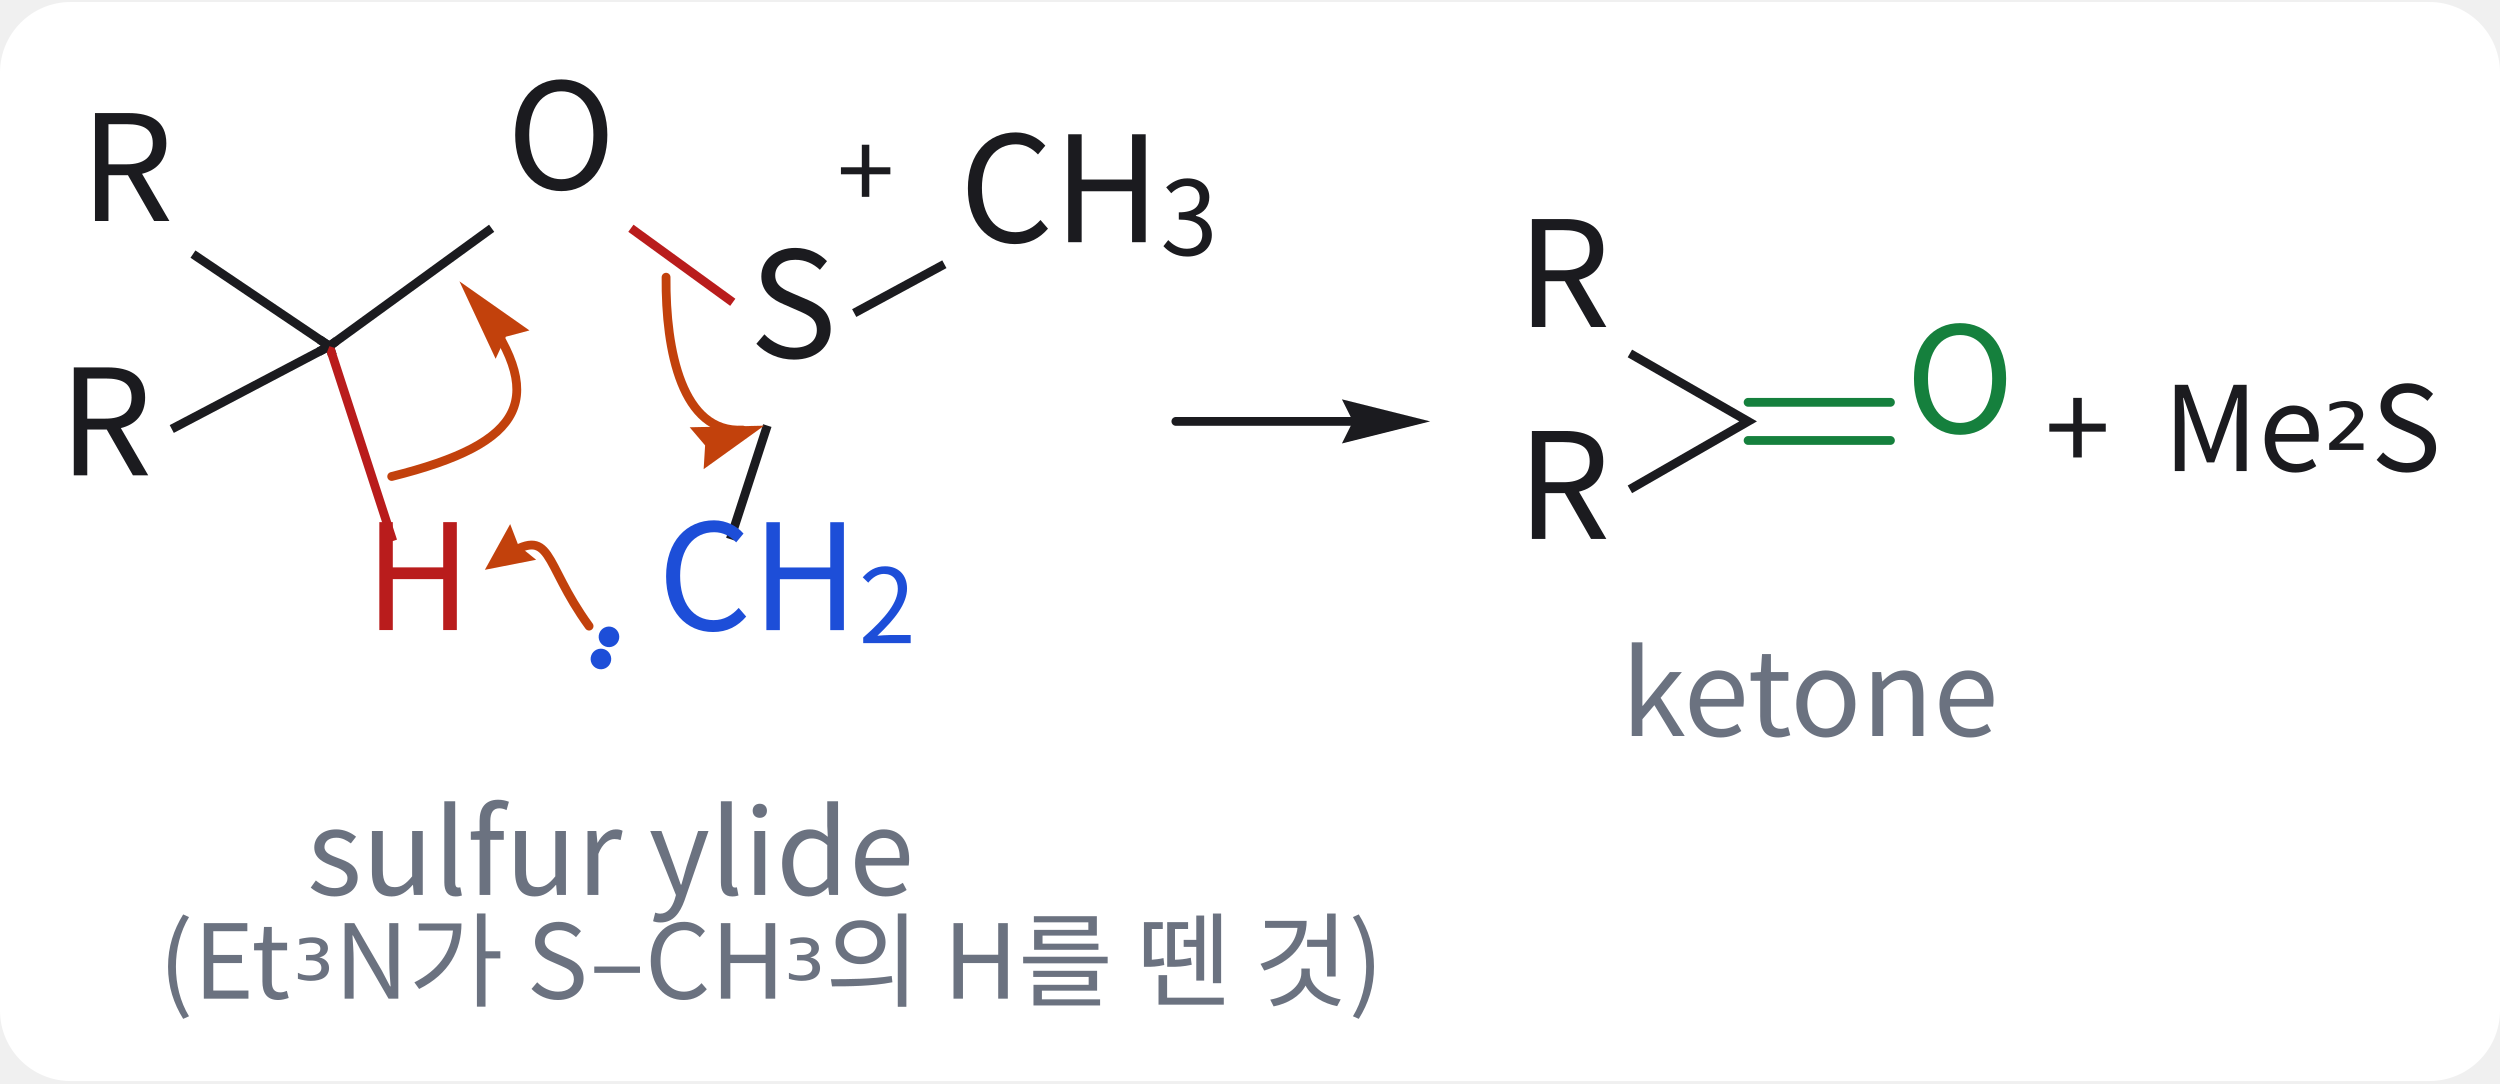
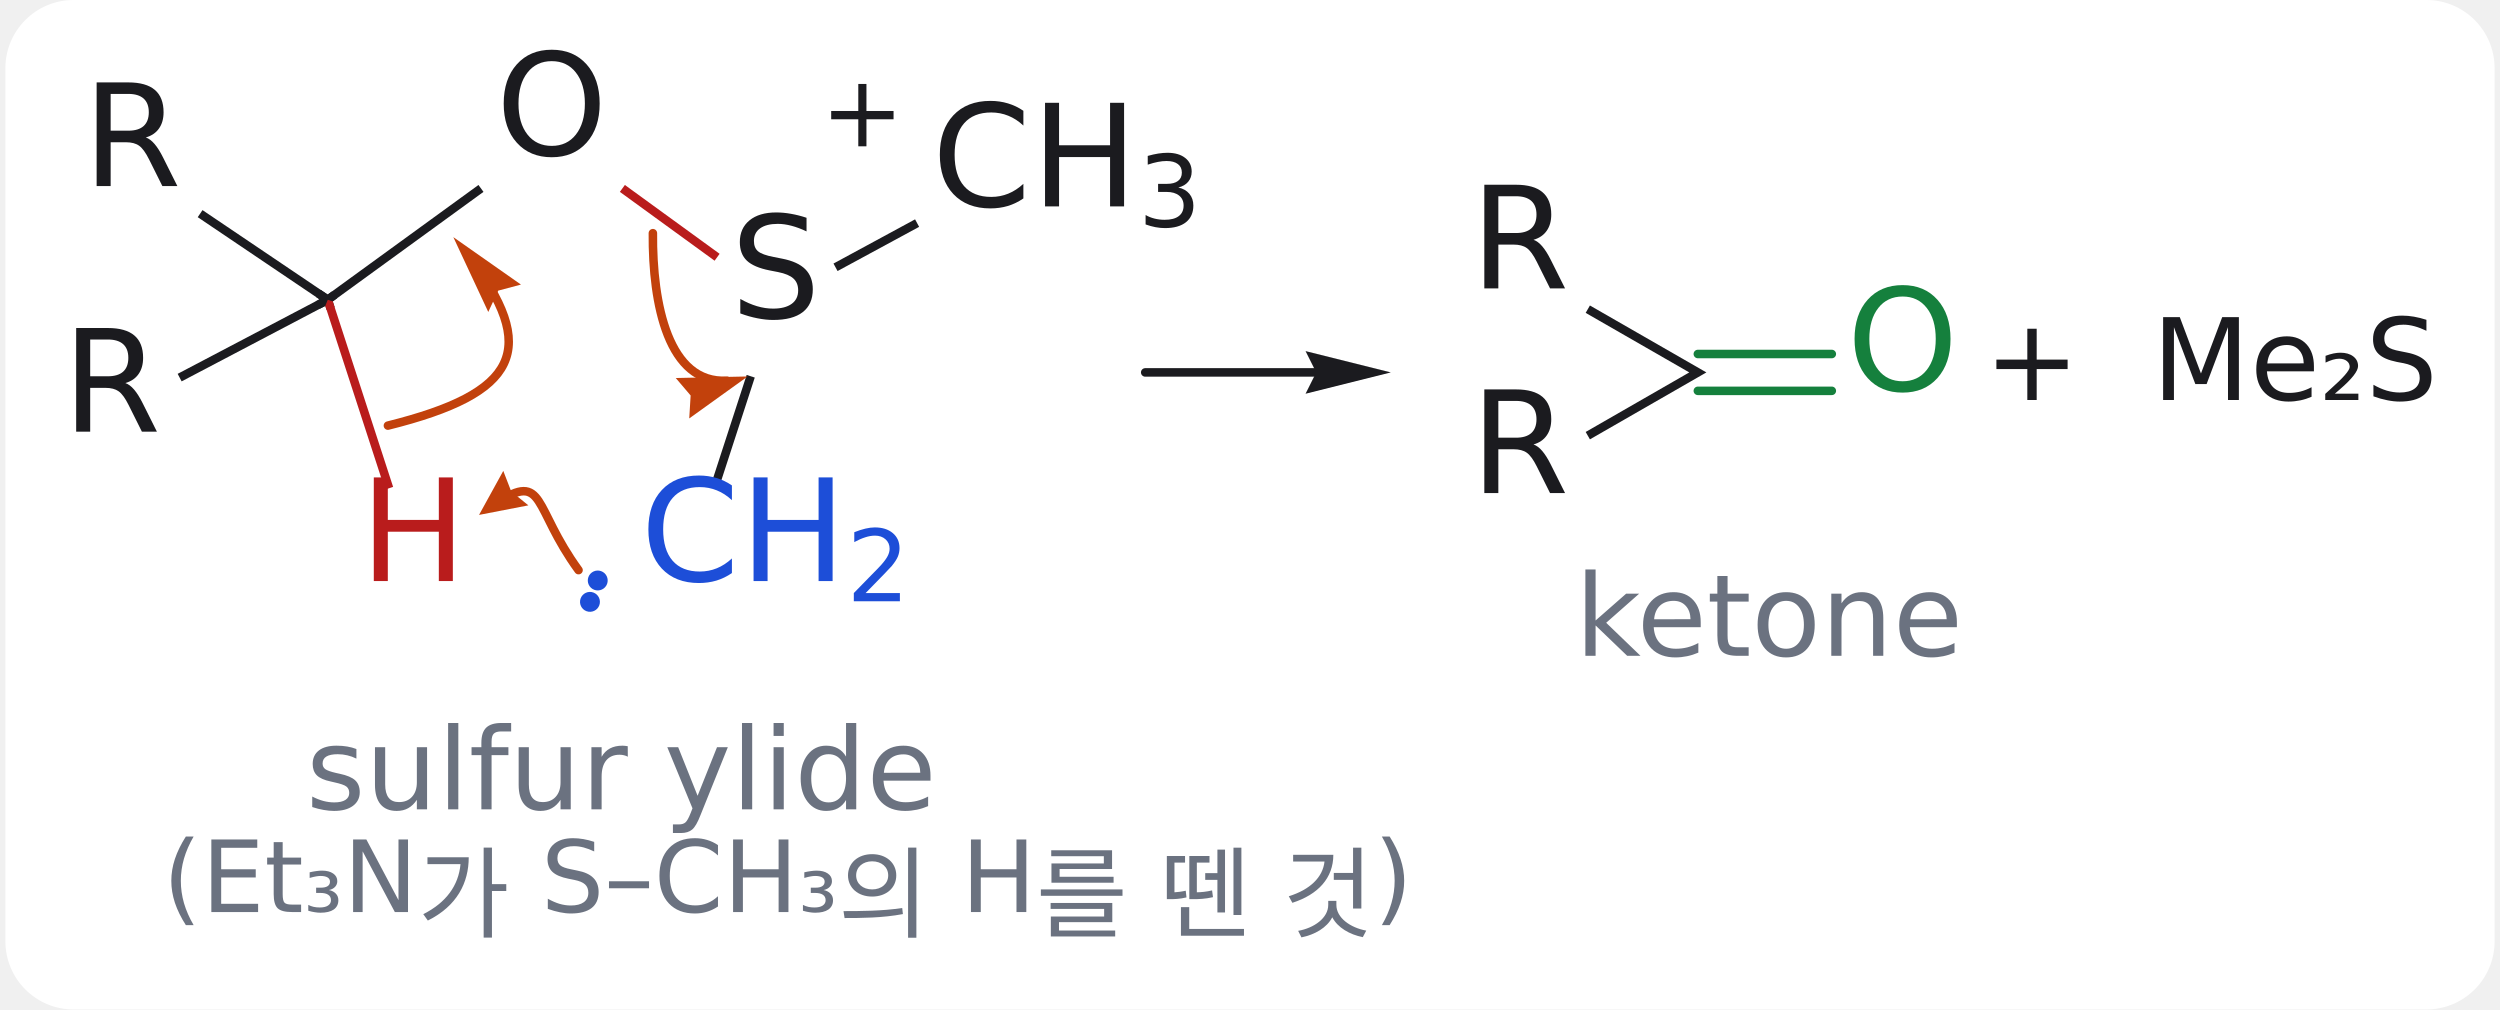
- <svg xmlns="http://www.w3.org/2000/svg" viewBox="-111.227 -83.11 495.431 213.835" width="307" height="133">
+ <svg xmlns="http://www.w3.org/2000/svg" viewBox="-112.1 -76.423 510.803 207.148" width="317" height="128">
  <style>.c-ink.fill{fill:#1b1b1f}.c-ink.stroke{stroke:#1b1b1f}.c-arrow.fill{fill:#c2410c}.c-arrow.stroke{stroke:#c2410c}.c-nu.fill{fill:#1d4ed8}.c-nu.stroke{stroke:#1d4ed8}.c-el.fill{fill:#b91c1c}.c-el.stroke{stroke:#b91c1c}.c-good.fill{fill:#15803d}.c-good.stroke{stroke:#15803d}.c-muted.fill{fill:#6b7280}.c-muted.stroke{stroke:#6b7280}.card{fill:#ffffff}@media (prefers-color-scheme: dark){.c-ink.fill{fill:#e6e6ea}.c-ink.stroke{stroke:#e6e6ea}.c-arrow.fill{fill:#ff9f5a}.c-arrow.stroke{stroke:#ff9f5a}.c-nu.fill{fill:#8ab4ff}.c-nu.stroke{stroke:#8ab4ff}.c-el.fill{fill:#ff8a8a}.c-el.stroke{stroke:#ff8a8a}.c-good.fill{fill:#6ee7a0}.c-good.stroke{stroke:#6ee7a0}.c-muted.fill{fill:#9ca3af}.c-muted.stroke{stroke:#9ca3af}.card{fill:#1e1e1e}}</style>
-   <rect class="card" x="-111.227" y="-83.110" width="495.431" height="213.835" rx="14" />
-   <path class="c-good stroke" d="M235.2 -3.78 L263.404 -3.78 " fill="none" stroke-width="1.75" stroke-linecap="round" stroke-linejoin="round" />
-   <path class="c-good stroke" d="M235.2 3.78 L263.404 3.78 " fill="none" stroke-width="1.75" stroke-linecap="round" stroke-linejoin="round" />
+   <rect class="card" x="-112.100" y="-76.423" width="510.803" height="207.148" rx="14" />
+   <path class="c-good stroke" d="M235.2 -3.78 L262.692 -3.78 " fill="none" stroke-width="1.75" stroke-linecap="round" stroke-linejoin="round" />
+   <path class="c-good stroke" d="M235.2 3.78 L262.692 3.78 " fill="none" stroke-width="1.75" stroke-linecap="round" stroke-linejoin="round" />
  <path class="c-ink fill stroke" d="M-44.919 -14.576 L-44.018 -15.231 L-45.047 -16.647 L-45.967 -15.978 L-45.948 -14.91 Z M-46.459 -13.653 L-46.189 -12.821 L-44.524 -13.362 L-44.919 -14.576 L-45.948 -14.91 Z M-45.967 -15.978 L-47.398 -16.944 L-48.376 -15.493 L-47.651 -15.003 L-45.948 -14.91 Z M-47.651 -15.003 L-48.426 -14.596 L-47.611 -13.047 L-46.459 -13.653 L-45.948 -14.91 Z " stroke-width="0" stroke-linecap="round" stroke-linejoin="round" />
-   <path class="c-ink fill stroke" d="M-44.919 -14.576 L-13.281 -37.567 L-14.31 -38.983 L-45.967 -15.978 L-45.948 -14.91 Z M39.998 0.555 L32.676 23.069 L34.34 23.611 L41.662 1.096 Z M-45.967 -15.978 L-72.5 -33.88 L-73.479 -32.429 L-47.651 -15.003 L-45.948 -14.91 Z M-47.651 -15.003 L-77.597 0.735 L-76.783 2.284 L-46.459 -13.653 L-45.948 -14.91 Z M58.469 -20.698 L76.338 -30.378 L75.504 -31.917 L57.635 -22.237 Z M236.956 0 L212.206 -14.224 L211.334 -12.707 L233.444 0 Z M233.444 0 L211.334 12.707 L212.206 14.224 L236.956 0 Z " stroke-width="0" stroke-linecap="round" stroke-linejoin="round" />
-   <path class="c-el fill stroke" d="M13.281 -37.567 L33.475 -22.892 L34.504 -24.308 L14.31 -38.983 Z M-46.459 -13.653 L-34.219 23.974 L-32.555 23.433 L-44.919 -14.576 L-45.948 -14.91 Z " stroke-width="0" stroke-linecap="round" stroke-linejoin="round" />
-   <text class="c-ink fill" xml:space="preserve" x="-10.821" y="-71.444" font-family="Noto Sans CJK JP" font-size="29.167" font-weight="normal" font-style="normal" text-decoration="none" dominant-baseline="text-before-edge">O</text>
-   <text class="c-ink fill" xml:space="preserve" x="37.256" y="-38.054" font-family="Noto Sans CJK JP" font-size="29.167" font-weight="normal" font-style="normal" text-decoration="none" dominant-baseline="text-before-edge">S</text>
-   <text class="c-ink fill" xml:space="preserve" x="54.64" y="-59.929" font-family="Noto Sans CJK JP" font-size="20.417" font-weight="normal" font-style="normal" text-decoration="none" dominant-baseline="text-before-edge">+</text>
-   <text class="c-nu fill" xml:space="preserve" x="19.086" y="15.932" font-family="Noto Sans CJK JP" font-size="29.167" font-weight="normal" font-style="normal" text-decoration="none" dominant-baseline="text-before-edge">CH</text>
-   <text class="c-nu fill" xml:space="preserve" x="58.928" y="26.14" font-family="Noto Sans CJK JP" font-size="20.417" font-weight="normal" font-style="normal" text-decoration="none" dominant-baseline="text-before-edge">2</text>
+   <path class="c-ink fill stroke" d="M-44.919 -14.576 L-13.993 -37.05 L-15.022 -38.465 L-45.967 -15.978 L-45.948 -14.91 Z M40.011 0.516 L32.663 23.108 L34.327 23.649 L41.675 1.057 Z M-45.967 -15.978 L-71.651 -33.307 L-72.63 -31.857 L-47.651 -15.003 L-45.948 -14.91 Z M-47.651 -15.003 L-76.748 0.289 L-75.934 1.838 L-46.459 -13.653 L-45.948 -14.91 Z M58.665 -20.804 L75.405 -29.873 L74.572 -31.412 L57.831 -22.343 Z M236.956 -0 L213.055 -13.736 L212.183 -12.219 L233.444 0 Z M233.444 -0 L212.183 12.219 L213.055 13.736 L236.956 0 Z " stroke-width="0" stroke-linecap="round" stroke-linejoin="round" />
+   <path class="c-el fill stroke" d="M13.993 -37.05 L33.433 -22.923 L34.461 -24.339 L15.022 -38.465 Z M-46.459 -13.653 L-34.2 24.033 L-32.536 23.491 L-44.919 -14.576 L-45.948 -14.91 Z " stroke-width="0" stroke-linecap="round" stroke-linejoin="round" />
+   <text class="c-ink fill" xml:space="preserve" x="-11.479" y="-64.756" font-family="DejaVu Sans, Noto Sans CJK KR, Noto Sans CJK JP, sans-serif" font-size="29.167" font-weight="normal" font-style="normal" text-decoration="none" dominant-baseline="text-before-edge">O</text>
+   <text class="c-ink fill" xml:space="preserve" x="36.691" y="-31.366" font-family="DejaVu Sans, Noto Sans CJK KR, Noto Sans CJK JP, sans-serif" font-size="29.167" font-weight="normal" font-style="normal" text-decoration="none" dominant-baseline="text-before-edge">S</text>
+   <text class="c-ink fill" xml:space="preserve" x="55.205" y="-60.533" font-family="DejaVu Sans, Noto Sans CJK KR, Noto Sans CJK JP, sans-serif" font-size="20.417" font-weight="normal" font-style="normal" text-decoration="none" dominant-baseline="text-before-edge">+</text>
+   <text class="c-nu fill" xml:space="preserve" x="18.207" y="22.619" font-family="DejaVu Sans, Noto Sans CJK KR, Noto Sans CJK JP, sans-serif" font-size="29.167" font-weight="normal" font-style="normal" text-decoration="none" dominant-baseline="text-before-edge">CH</text>
+   <text class="c-nu fill" xml:space="preserve" x="60.505" y="32.828" font-family="DejaVu Sans, Noto Sans CJK KR, Noto Sans CJK JP, sans-serif" font-size="20.417" font-weight="normal" font-style="normal" text-decoration="none" dominant-baseline="text-before-edge">2</text>
  <path class="c-nu fill stroke" d="M9.056 43.794 C8.45 43.573 8.138 42.904 8.358 42.298 C8.579 41.693 9.248 41.381 9.854 41.601 C10.459 41.821 10.771 42.491 10.551 43.096 C10.33 43.702 9.661 44.014 9.056 43.794 Z " stroke-width="1.75" stroke-linecap="round" stroke-linejoin="round" />
  <path class="c-nu fill stroke" d="M7.459 48.179 C6.854 47.958 6.542 47.289 6.762 46.683 C6.983 46.078 7.652 45.766 8.257 45.986 C8.863 46.207 9.175 46.876 8.955 47.482 C8.734 48.087 8.065 48.399 7.459 48.179 Z " stroke-width="1.75" stroke-linecap="round" stroke-linejoin="round" />
-   <text class="c-el fill" xml:space="preserve" x="-39.009" y="15.916" font-family="Noto Sans CJK JP" font-size="29.167" font-weight="normal" font-style="normal" text-decoration="none" dominant-baseline="text-before-edge">H</text>
-   <text class="c-ink fill" xml:space="preserve" x="-95.36" y="-65.144" font-family="Noto Sans CJK JP" font-size="29.167" font-weight="normal" font-style="normal" text-decoration="none" dominant-baseline="text-before-edge">R</text>
-   <text class="c-ink fill" xml:space="preserve" x="-99.56" y="-14.744" font-family="Noto Sans CJK JP" font-size="29.167" font-weight="normal" font-style="normal" text-decoration="none" dominant-baseline="text-before-edge">R</text>
-   <text class="c-ink fill" xml:space="preserve" x="78.896" y="-60.944" font-family="Noto Sans CJK JP" font-size="29.167" font-weight="normal" font-style="normal" text-decoration="none" dominant-baseline="text-before-edge">CH</text>
-   <text class="c-ink fill" xml:space="preserve" x="118.737" y="-50.735" font-family="Noto Sans CJK JP" font-size="20.417" font-weight="normal" font-style="normal" text-decoration="none" dominant-baseline="text-before-edge">3</text>
-   <text class="c-good fill" xml:space="preserve" x="266.379" y="-23.144" font-family="Noto Sans CJK JP" font-size="29.167" font-weight="normal" font-style="normal" text-decoration="none" dominant-baseline="text-before-edge">O</text>
-   <text class="c-ink fill" xml:space="preserve" x="189.4" y="-44.144" font-family="Noto Sans CJK JP" font-size="29.167" font-weight="normal" font-style="normal" text-decoration="none" dominant-baseline="text-before-edge">R</text>
-   <text class="c-ink fill" xml:space="preserve" x="189.4" y="-2.144" font-family="Noto Sans CJK JP" font-size="29.167" font-weight="normal" font-style="normal" text-decoration="none" dominant-baseline="text-before-edge">R</text>
+   <text class="c-el fill" xml:space="preserve" x="-39.358" y="22.618" font-family="DejaVu Sans, Noto Sans CJK KR, Noto Sans CJK JP, sans-serif" font-size="29.167" font-weight="normal" font-style="normal" text-decoration="none" dominant-baseline="text-before-edge">H</text>
+   <text class="c-ink fill" xml:space="preserve" x="-96.233" y="-58.442" font-family="DejaVu Sans, Noto Sans CJK KR, Noto Sans CJK JP, sans-serif" font-size="29.167" font-weight="normal" font-style="normal" text-decoration="none" dominant-baseline="text-before-edge">R</text>
+   <text class="c-ink fill" xml:space="preserve" x="-100.433" y="-8.042" font-family="DejaVu Sans, Noto Sans CJK KR, Noto Sans CJK JP, sans-serif" font-size="29.167" font-weight="normal" font-style="normal" text-decoration="none" dominant-baseline="text-before-edge">R</text>
+   <text class="c-ink fill" xml:space="preserve" x="78.017" y="-54.256" font-family="DejaVu Sans, Noto Sans CJK KR, Noto Sans CJK JP, sans-serif" font-size="29.167" font-weight="normal" font-style="normal" text-decoration="none" dominant-baseline="text-before-edge">CH</text>
+   <text class="c-ink fill" xml:space="preserve" x="120.315" y="-44.048" font-family="DejaVu Sans, Noto Sans CJK KR, Noto Sans CJK JP, sans-serif" font-size="20.417" font-weight="normal" font-style="normal" text-decoration="none" dominant-baseline="text-before-edge">3</text>
+   <text class="c-good fill" xml:space="preserve" x="265.721" y="-16.456" font-family="DejaVu Sans, Noto Sans CJK KR, Noto Sans CJK JP, sans-serif" font-size="29.167" font-weight="normal" font-style="normal" text-decoration="none" dominant-baseline="text-before-edge">O</text>
+   <text class="c-ink fill" xml:space="preserve" x="188.527" y="-37.442" font-family="DejaVu Sans, Noto Sans CJK KR, Noto Sans CJK JP, sans-serif" font-size="29.167" font-weight="normal" font-style="normal" text-decoration="none" dominant-baseline="text-before-edge">R</text>
+   <text class="c-ink fill" xml:space="preserve" x="188.527" y="4.558" font-family="DejaVu Sans, Noto Sans CJK KR, Noto Sans CJK JP, sans-serif" font-size="29.167" font-weight="normal" font-style="normal" text-decoration="none" dominant-baseline="text-before-edge">R</text>
  <path class="c-ink stroke" d="M121.8 0 L167.825 0 " fill="none" stroke-width="1.75" stroke-linecap="round" stroke-linejoin="round" />
  <path class="c-ink fill stroke" d="M172.2 0 L154.7 -4.375 L156.887 0 L154.7 4.375 Z " stroke-width="0" stroke-linecap="round" stroke-linejoin="round" />
-   <path class="c-arrow stroke" d="M5.511 40.569 C-3.909 27.631 -1.485 20.447 -11.543 26.92 " fill="none" stroke-width="1.75" stroke-linecap="round" stroke-linejoin="round" />
-   <path class="c-arrow fill stroke" d="M-15.14 29.412 L-4.975 27.422 L-8.499 24.576 L-10.125 20.349 Z " stroke-width="0" stroke-linecap="round" stroke-linejoin="round" />
+   <path class="c-arrow stroke" d="M5.511 40.569 C-3.907 27.634 -1.293 20.309 -11.307 26.749 " fill="none" stroke-width="1.75" stroke-linecap="round" stroke-linejoin="round" />
+   <path class="c-arrow fill stroke" d="M-14.904 29.24 L-4.779 27.28 L-8.298 24.43 L-9.93 20.206 Z " stroke-width="0" stroke-linecap="round" stroke-linejoin="round" />
  <path class="c-arrow stroke" d="M-33.604 10.915 C-7.056 4.295 -2.103 -4.629 -17.429 -24.36 " fill="none" stroke-width="1.75" stroke-linecap="round" stroke-linejoin="round" />
  <path class="c-arrow fill stroke" d="M-20.182 -27.762 L-13.009 -12.404 L-10.973 -16.784 L-6.305 -18.027 Z " stroke-width="0" stroke-linecap="round" stroke-linejoin="round" />
-   <path class="c-arrow stroke" d="M20.769 -28.571 C20.65 -13.903 23.985 2.391 35.937 1.716 " fill="none" stroke-width="1.75" stroke-linecap="round" stroke-linejoin="round" />
-   <path class="c-arrow fill stroke" d="M40.212 0.849 L25.447 1.165 L28.505 4.756 L28.217 9.465 Z " stroke-width="0" stroke-linecap="round" stroke-linejoin="round" />
-   <text class="c-ink fill" xml:space="preserve" x="294" y="-10.5" font-family="Noto Sans CJK JP" font-size="23.333" font-weight="normal" font-style="normal" text-decoration="none" dominant-baseline="text-before-edge">+  Me</text>
-   <text class="c-ink fill" xml:space="preserve" x="349.277" y="-10.5" font-family="DejaVu Sans" font-size="23.333" font-weight="normal" font-style="normal" text-decoration="none" dominant-baseline="text-before-edge">₂</text>
-   <text class="c-ink fill" xml:space="preserve" x="358.63" y="-10.5" font-family="Noto Sans CJK JP" font-size="23.333" font-weight="normal" font-style="normal" text-decoration="none" dominant-baseline="text-before-edge">S</text>
-   <text class="c-muted fill" xml:space="preserve" x="-50.4" y="73.5" font-family="Noto Sans CJK JP" font-size="23.333" font-weight="normal" font-style="normal" text-decoration="none" dominant-baseline="text-before-edge">sulfur ylide</text>
-   <text class="c-muted fill" xml:space="preserve" x="-79.8" y="96.6" font-family="Noto Sans CJK JP" font-size="20.417" font-weight="normal" font-style="normal" text-decoration="none" dominant-baseline="text-before-edge">(Et</text>
-   <text class="c-muted fill" xml:space="preserve" x="-53.177" y="96.6" font-family="DejaVu Sans" font-size="20.417" font-weight="normal" font-style="normal" text-decoration="none" dominant-baseline="text-before-edge">₃</text>
-   <text class="c-muted fill" xml:space="preserve" x="-44.992" y="96.6" font-family="Noto Sans CJK JP" font-size="20.417" font-weight="normal" font-style="normal" text-decoration="none" dominant-baseline="text-before-edge">N가 S–CH</text>
-   <text class="c-muted fill" xml:space="preserve" x="44.127" y="96.6" font-family="DejaVu Sans" font-size="20.417" font-weight="normal" font-style="normal" text-decoration="none" dominant-baseline="text-before-edge">₃</text>
-   <text class="c-muted fill" xml:space="preserve" x="52.311" y="96.6" font-family="Noto Sans CJK JP" font-size="20.417" font-weight="normal" font-style="normal" text-decoration="none" dominant-baseline="text-before-edge">의 H를 뗀 것)</text>
-   <text class="c-muted fill" xml:space="preserve" x="210" y="42" font-family="Noto Sans CJK JP" font-size="23.333" font-weight="normal" font-style="normal" text-decoration="none" dominant-baseline="text-before-edge">ketone</text>
+   <path class="c-arrow stroke" d="M20.769 -28.571 C20.65 -13.903 23.992 2.375 35.944 1.696 " fill="none" stroke-width="1.75" stroke-linecap="round" stroke-linejoin="round" />
+   <path class="c-arrow fill stroke" d="M40.22 0.828 L25.459 1.143 L28.516 4.734 L28.23 9.442 Z " stroke-width="0" stroke-linecap="round" stroke-linejoin="round" />
+   <text class="c-ink fill" xml:space="preserve" x="294" y="-10.5" font-family="DejaVu Sans, Noto Sans CJK KR, Noto Sans CJK JP, sans-serif" font-size="23.333" font-weight="normal" font-style="normal" text-decoration="none" dominant-baseline="text-before-edge">+  Me₂S</text>
+   <text class="c-muted fill" xml:space="preserve" x="-50.4" y="73.5" font-family="DejaVu Sans, Noto Sans CJK KR, Noto Sans CJK JP, sans-serif" font-size="23.333" font-weight="normal" font-style="normal" text-decoration="none" dominant-baseline="text-before-edge">sulfur ylide</text>
+   <text class="c-muted fill" xml:space="preserve" x="-79.8" y="96.6" font-family="DejaVu Sans, Noto Sans CJK KR, Noto Sans CJK JP, sans-serif" font-size="20.417" font-weight="normal" font-style="normal" text-decoration="none" dominant-baseline="text-before-edge">(Et₃N</text>
+   <text class="c-muted fill" xml:space="preserve" x="-27.472" y="96.6" font-family="DejaVu Sans, Noto Sans CJK KR, Noto Sans CJK JP, sans-serif" font-size="20.417" font-weight="normal" font-style="normal" text-decoration="none" dominant-baseline="text-before-edge">가</text>
+   <text class="c-muted fill" xml:space="preserve" x="-8.689" y="96.6" font-family="DejaVu Sans, Noto Sans CJK KR, Noto Sans CJK JP, sans-serif" font-size="20.417" font-weight="normal" font-style="normal" text-decoration="none" dominant-baseline="text-before-edge"> S–CH₃</text>
+   <text class="c-muted fill" xml:space="preserve" x="58.762" y="96.6" font-family="DejaVu Sans, Noto Sans CJK KR, Noto Sans CJK JP, sans-serif" font-size="20.417" font-weight="normal" font-style="normal" text-decoration="none" dominant-baseline="text-before-edge">의</text>
+   <text class="c-muted fill" xml:space="preserve" x="77.545" y="96.6" font-family="DejaVu Sans, Noto Sans CJK KR, Noto Sans CJK JP, sans-serif" font-size="20.417" font-weight="normal" font-style="normal" text-decoration="none" dominant-baseline="text-before-edge"> H</text>
+   <text class="c-muted fill" xml:space="preserve" x="99.387" y="96.6" font-family="DejaVu Sans, Noto Sans CJK KR, Noto Sans CJK JP, sans-serif" font-size="20.417" font-weight="normal" font-style="normal" text-decoration="none" dominant-baseline="text-before-edge">를</text>
+   <text class="c-muted fill" xml:space="preserve" x="118.171" y="96.6" font-family="DejaVu Sans, Noto Sans CJK KR, Noto Sans CJK JP, sans-serif" font-size="20.417" font-weight="normal" font-style="normal" text-decoration="none" dominant-baseline="text-before-edge"> </text>
+   <text class="c-muted fill" xml:space="preserve" x="124.661" y="96.6" font-family="DejaVu Sans, Noto Sans CJK KR, Noto Sans CJK JP, sans-serif" font-size="20.417" font-weight="normal" font-style="normal" text-decoration="none" dominant-baseline="text-before-edge">뗀</text>
+   <text class="c-muted fill" xml:space="preserve" x="143.444" y="96.6" font-family="DejaVu Sans, Noto Sans CJK KR, Noto Sans CJK JP, sans-serif" font-size="20.417" font-weight="normal" font-style="normal" text-decoration="none" dominant-baseline="text-before-edge"> </text>
+   <text class="c-muted fill" xml:space="preserve" x="149.934" y="96.6" font-family="DejaVu Sans, Noto Sans CJK KR, Noto Sans CJK JP, sans-serif" font-size="20.417" font-weight="normal" font-style="normal" text-decoration="none" dominant-baseline="text-before-edge">것</text>
+   <text class="c-muted fill" xml:space="preserve" x="168.717" y="96.6" font-family="DejaVu Sans, Noto Sans CJK KR, Noto Sans CJK JP, sans-serif" font-size="20.417" font-weight="normal" font-style="normal" text-decoration="none" dominant-baseline="text-before-edge">)</text>
+   <text class="c-muted fill" xml:space="preserve" x="210" y="42" font-family="DejaVu Sans, Noto Sans CJK KR, Noto Sans CJK JP, sans-serif" font-size="23.333" font-weight="normal" font-style="normal" text-decoration="none" dominant-baseline="text-before-edge">ketone</text>
</svg>
